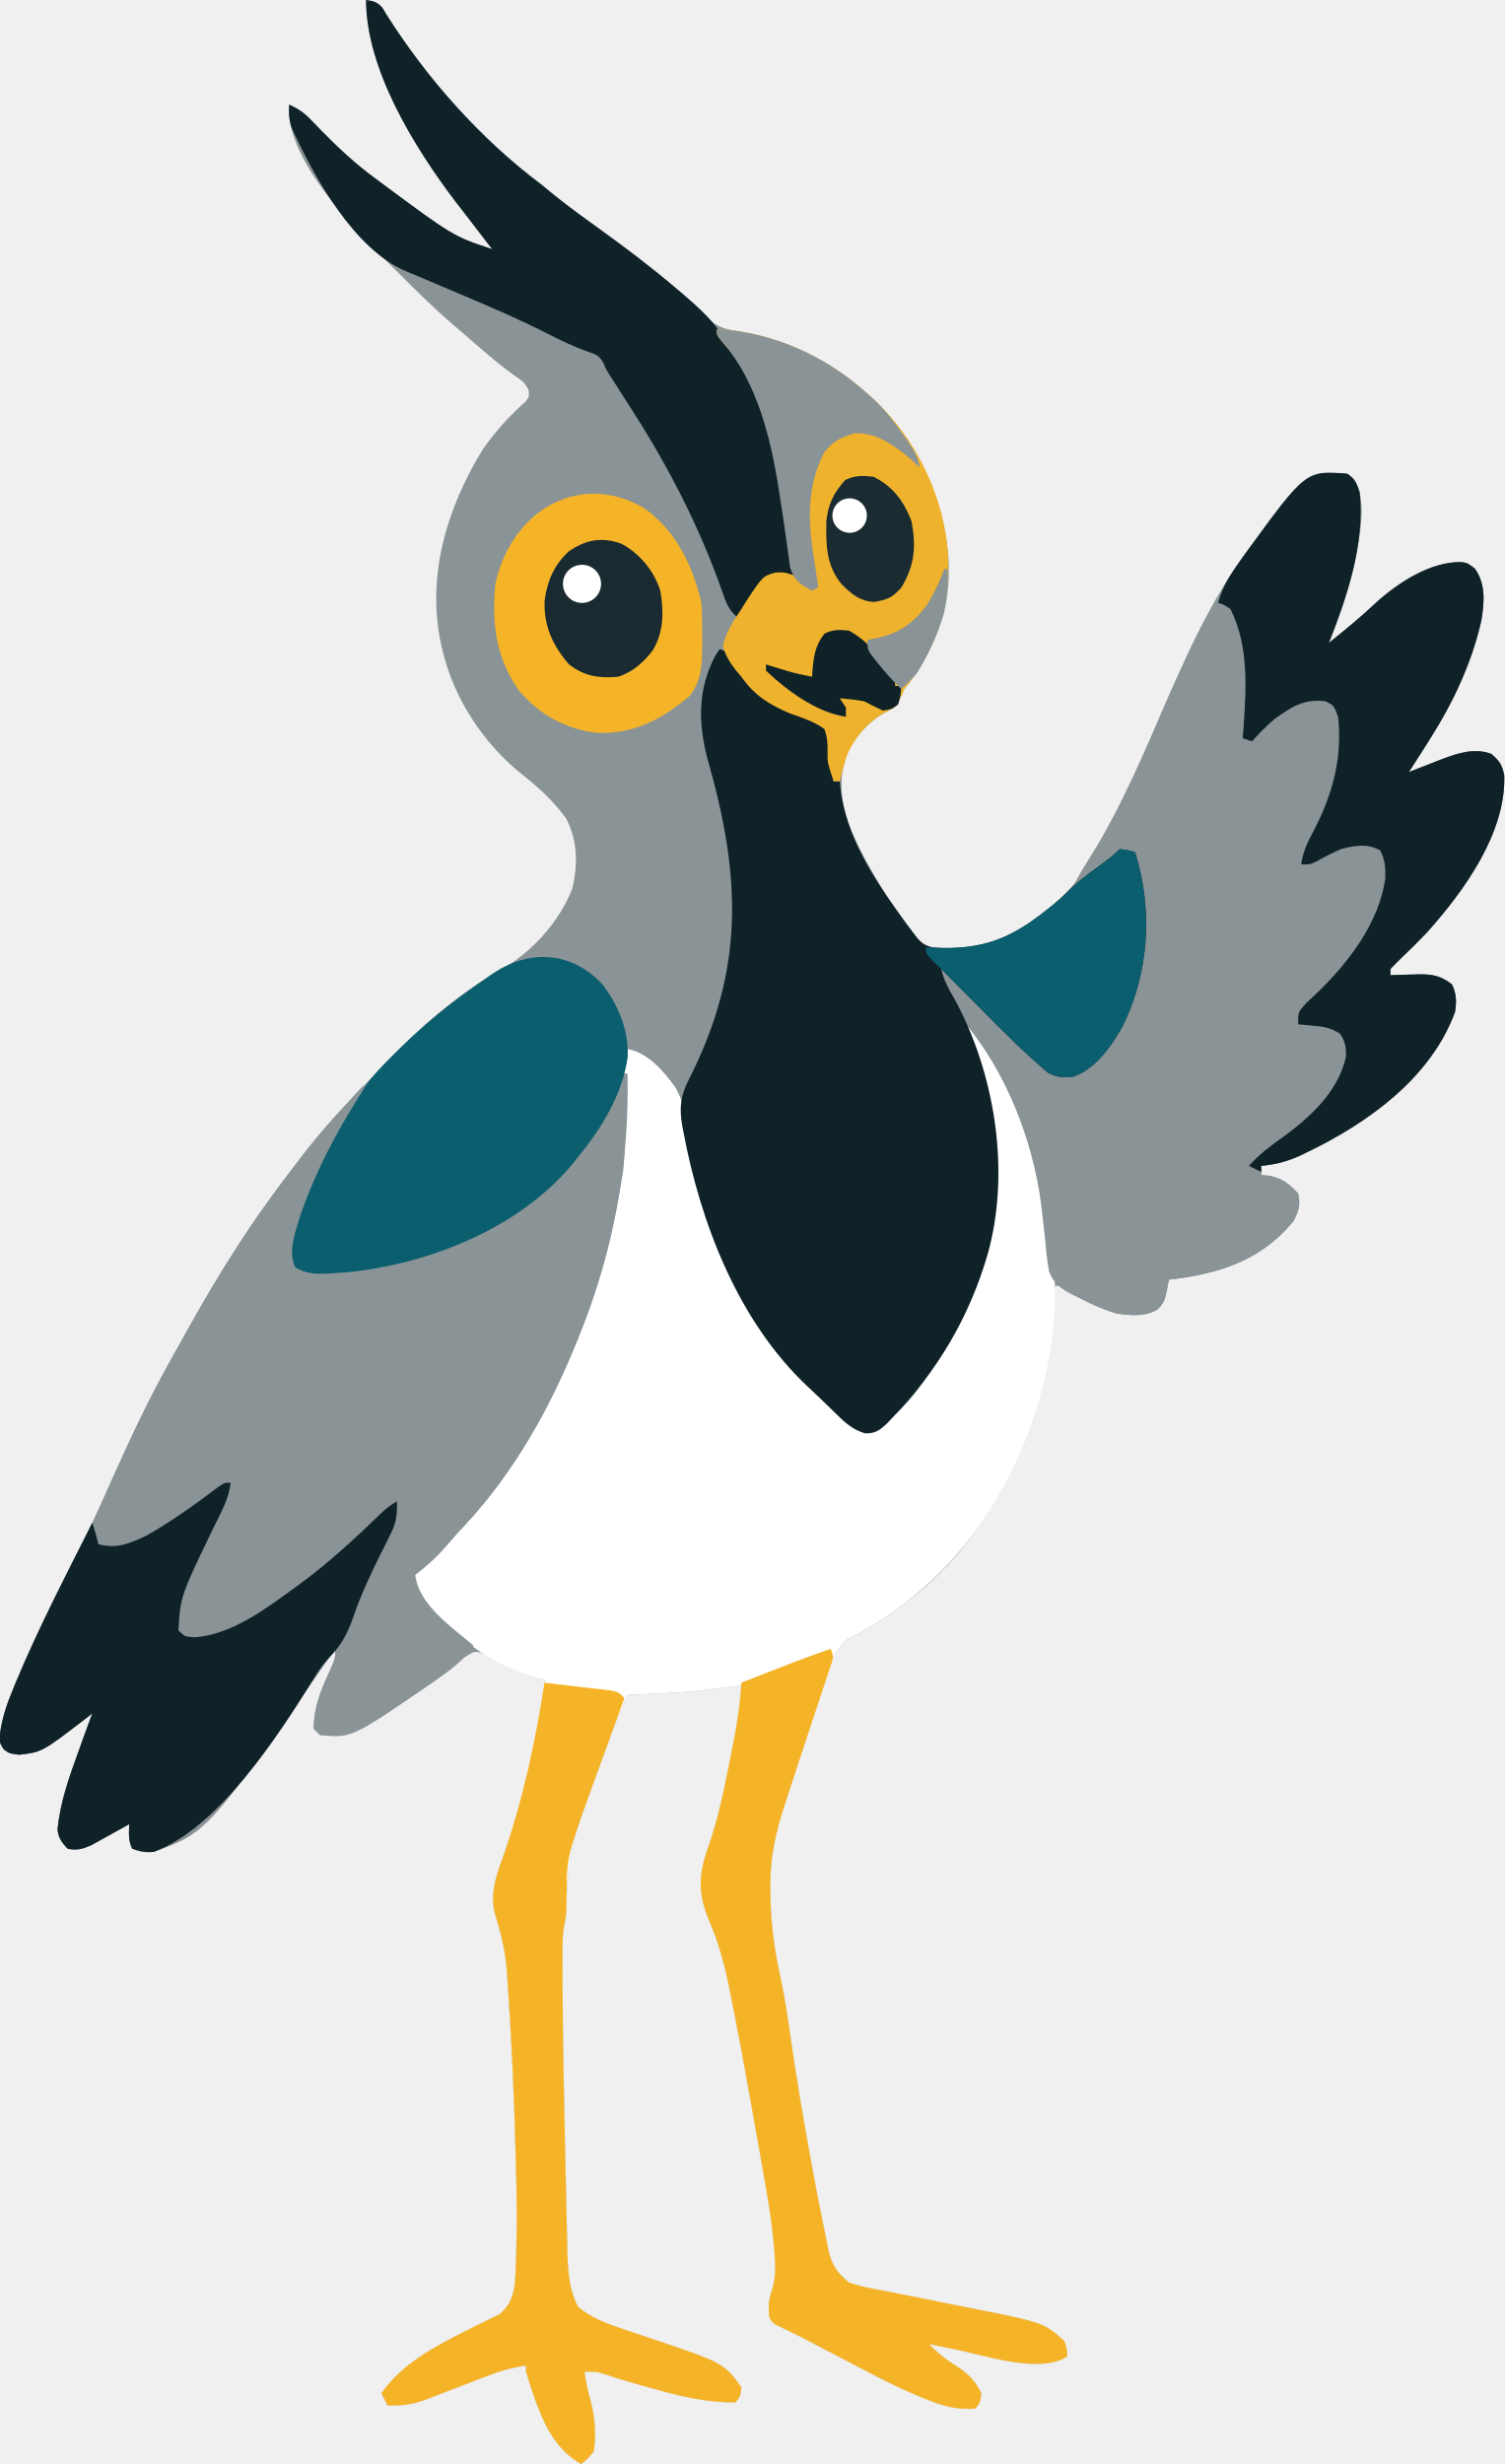
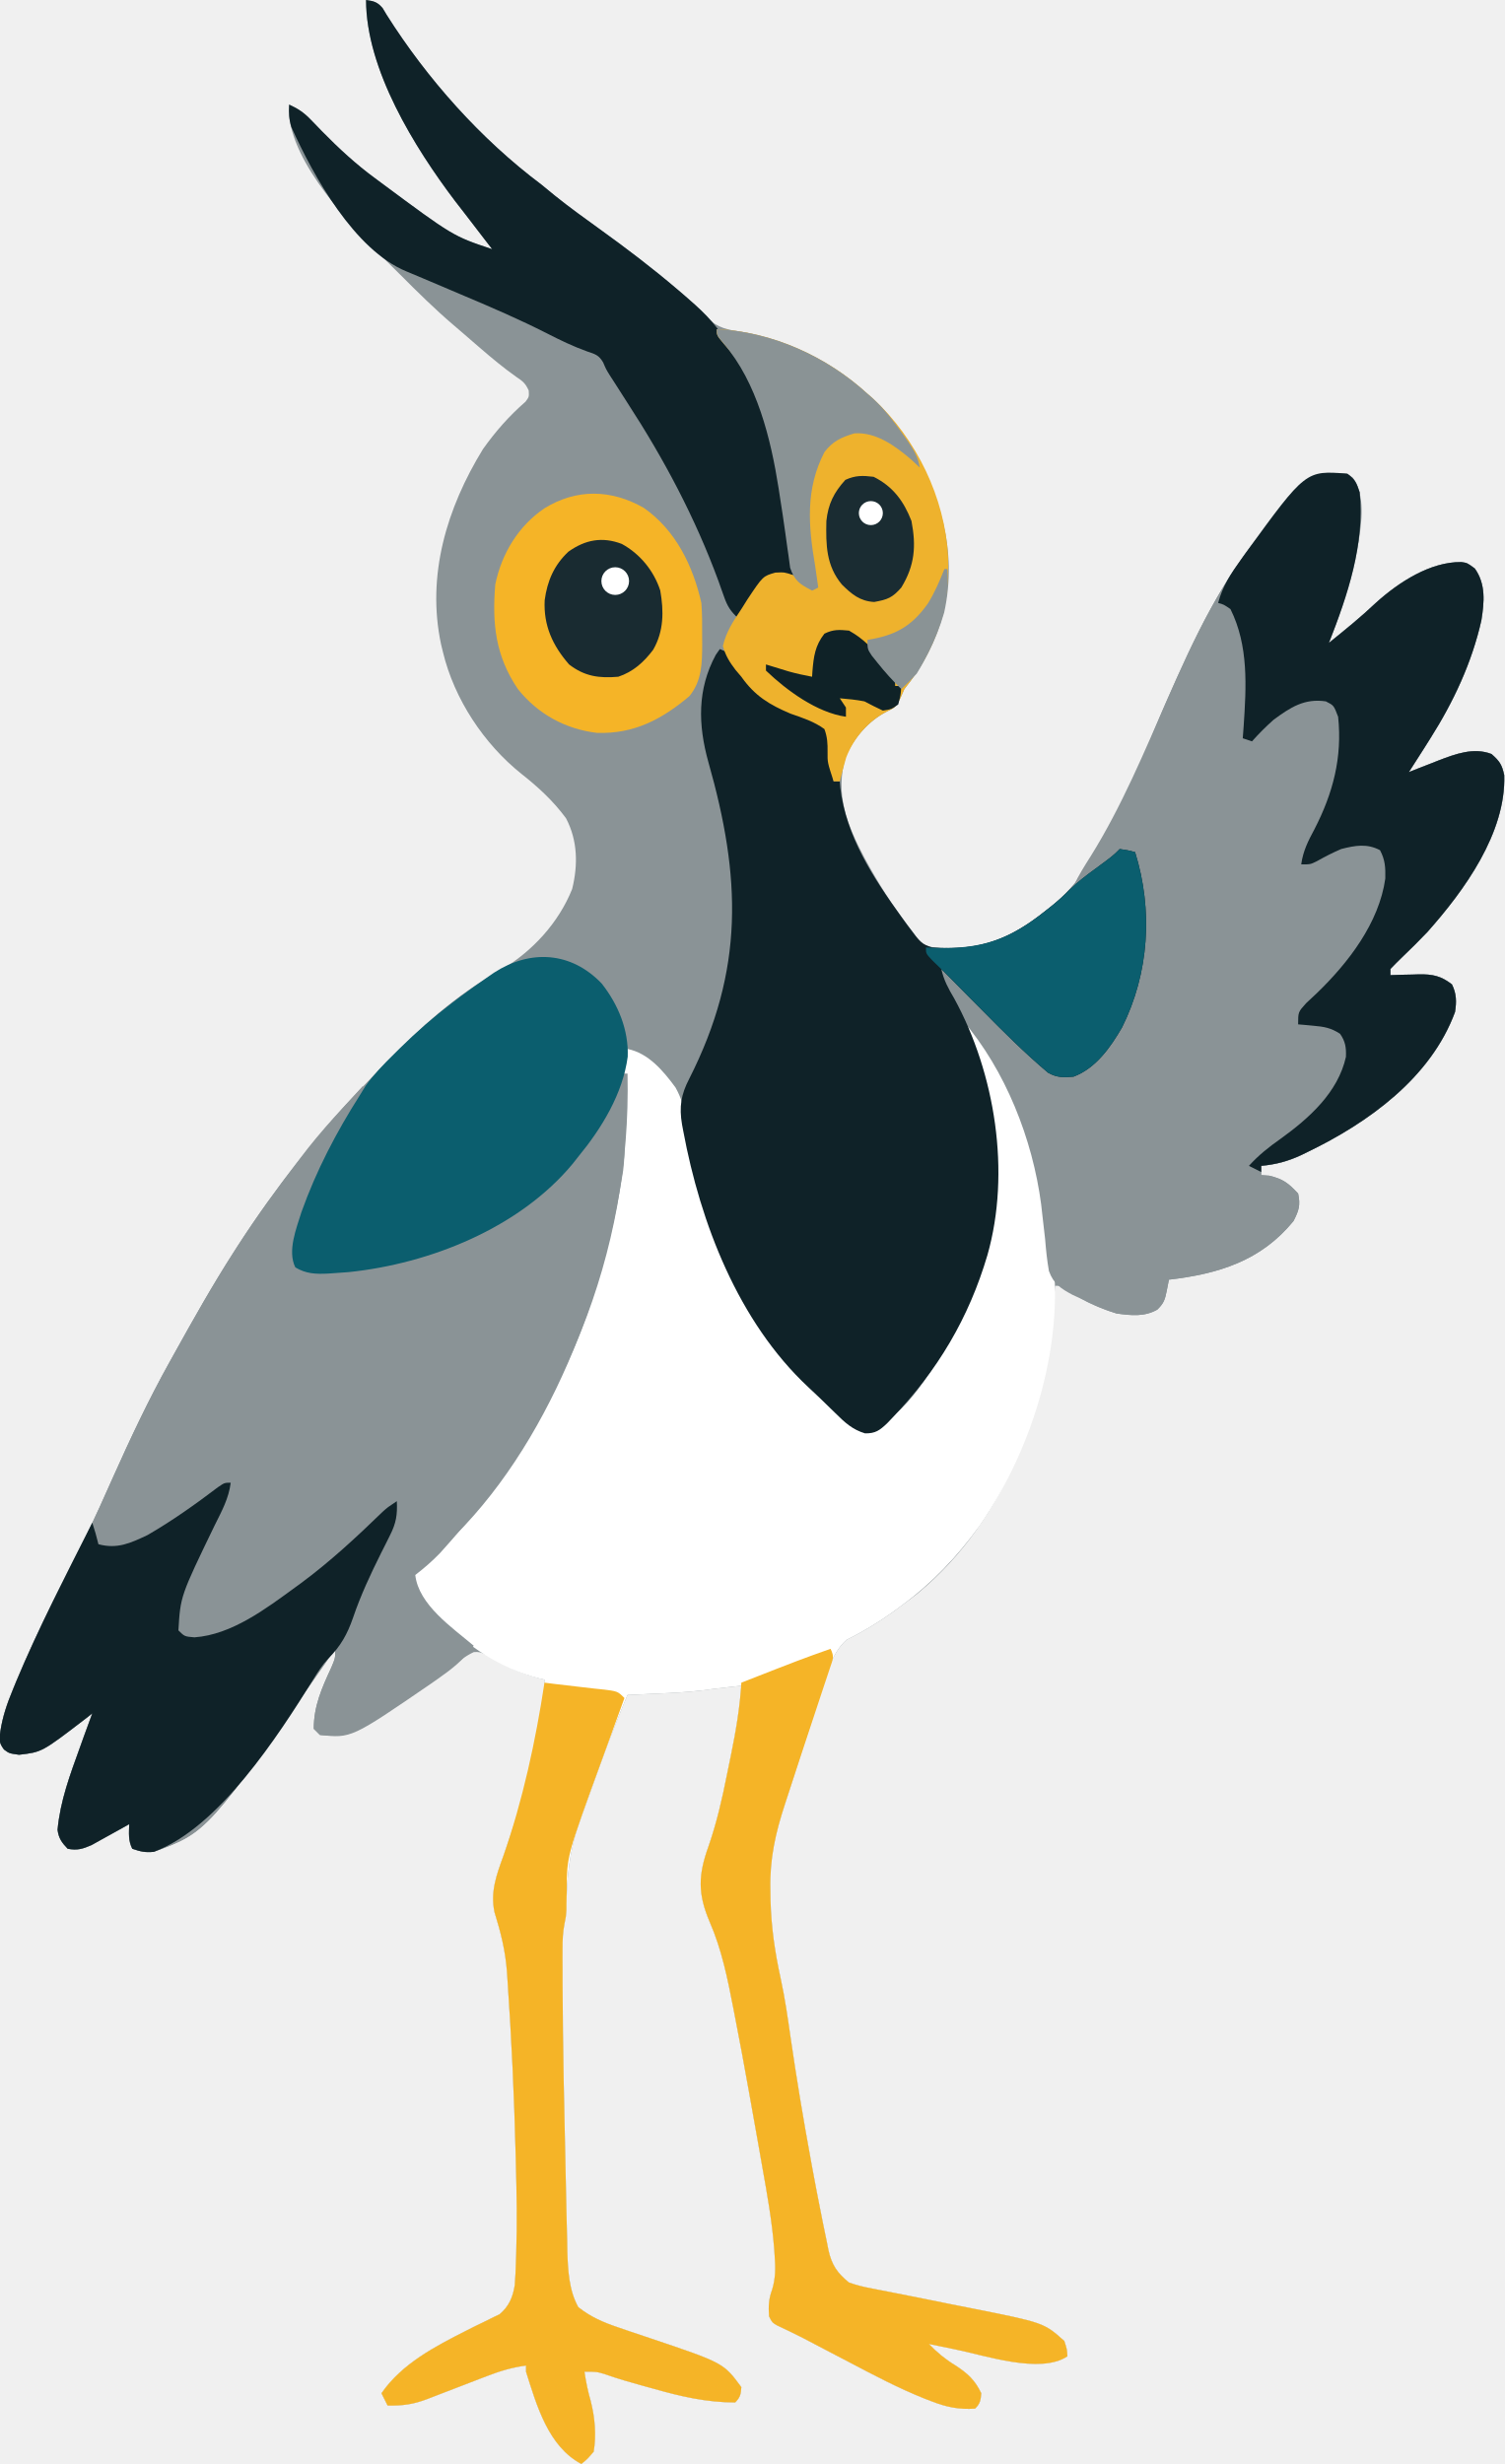
<svg xmlns="http://www.w3.org/2000/svg" viewBox="0 0 489 801" role="img">
  <path d="M0 0 C2.54 0.36 3.71 0.65 5.39 2.64 C5.6 3 5.6 3 6.69 4.81 C19.83 25.61 37.28 45.24 57 60 C58.5 61.23 60 62.46 61.5 63.69 C66.23 67.48 71.14 71.02 76.06 74.56 C84.71 80.78 93.08 87.16 101.19 94.06 C101.77 94.56 102.35 95.05 102.95 95.56 C105.8 98.01 108.41 100.45 110.9 103.25 C114.3 106.69 117.72 107.23 122.38 107.94 C144.44 112.08 163.16 124.5 176 143 C186.53 160.34 192.39 178.75 187.94 199.12 C185.33 208.2 180.95 216.7 175 224 C174.77 224.52 174.77 224.52 173.62 227.12 C172 230 172 230 169.31 231.31 C163.45 234.3 158.7 239.72 156 245.75 C152.27 258.1 156.35 268.09 162.05 278.92 C166.45 287.07 171.29 294.7 177 302 C177.34 302.45 177.34 302.45 179.04 304.74 C181.62 307.72 183.31 307.95 187.19 308.24 C201.25 308.51 210.04 304.82 221 296 C222.01 295.21 223.02 294.42 224.05 293.61 C241.97 277.74 250.5 250.13 259.85 228.76 C268.91 208.12 278.01 188.15 293 171 C293.72 170.14 294.43 169.28 295.17 168.39 C300.42 162.26 307.39 154.48 315.94 153.75 C319 154 319 154 320.81 155.31 C324.88 161.09 323.69 169.84 322.59 176.49 C320.34 187.63 317.18 198.43 313 209 C318.24 204.77 323.43 200.57 328.31 195.94 C335.68 189.28 345.93 182.6 356.06 182.71 C358 183 358 183 360.44 184.81 C364.06 189.88 363.52 195.77 362.57 201.66 C359.51 215.35 353.48 228.2 346 240 C345.34 241.05 344.68 242.1 344 243.18 C342.35 245.8 340.68 248.4 339 251 C340.06 250.58 341.12 250.16 342.22 249.72 C343.65 249.17 345.07 248.62 346.5 248.06 C347.2 247.78 347.89 247.51 348.61 247.22 C354.16 245.09 360.1 242.87 365.88 245.12 C368.51 247.45 369.26 248.54 370 252 C370.6 270.8 357.01 289.5 345 303 C342.31 305.83 339.54 308.58 336.71 311.27 C335.44 312.48 334.22 313.74 333 315 C333 315.66 333 316.32 333 317 C333.51 316.98 333.51 316.98 336.11 316.89 C337.47 316.87 338.83 316.84 340.19 316.81 C340.52 316.8 340.52 316.8 342.23 316.74 C346.7 316.67 349.46 317.24 353 320 C354.51 323.03 354.53 325.73 354 329 C346.12 350.42 325.77 364.98 306.06 374.5 C305.36 374.84 304.67 375.18 303.95 375.53 C299.59 377.54 295.78 378.55 291 379 C291 379.99 291 380.98 291 382 C291.43 382.03 291.43 382.03 293.62 382.19 C298.13 383.27 299.83 384.6 303 388 C303.81 391.79 303.26 393.5 301.5 396.94 C290.94 409.87 277.16 414.12 261 416 C260.88 416.63 260.88 416.63 260.25 419.81 C259.71 422.56 259.26 423.75 257.23 425.73 C253.02 428.13 248.69 427.64 244 427 C237.4 424.95 231.61 421.99 226 418 C225.34 418 224.68 418 224 418 C223.94 418.67 223.88 419.34 223.82 420.04 C220.37 457.52 209.16 493.08 179.31 518 C177.56 519.36 175.79 520.69 174 522 C173.16 522.62 172.31 523.25 171.45 523.89 C166.56 527.39 161.63 530.4 156.23 533.05 C150.87 537.74 149.06 546.41 146.94 553.03 C146.81 553.45 146.81 553.45 146.12 555.56 C145.55 557.32 144.98 559.08 144.42 560.83 C143.57 563.47 142.72 566.1 141.87 568.73 C140.48 573 139.12 577.27 137.77 581.56 C137.03 583.91 136.26 586.26 135.5 588.6 C132.74 597.21 131.21 605.16 131.44 614.25 C131.45 615.41 131.47 616.57 131.49 617.77 C131.71 626.51 132.93 634.71 134.8 643.23 C136.18 649.56 137.09 655.95 138.01 662.35 C139.93 675.62 142.14 688.82 144.56 702 C144.7 702.78 144.85 703.56 144.99 704.36 C145.95 709.59 146.95 714.79 148 720 C148.08 720.39 148.08 720.39 148.46 722.35 C148.92 724.68 149.41 726.99 149.9 729.31 C150.04 730.01 150.17 730.71 150.31 731.43 C151.4 736.3 153.15 738.87 157 742 C159.49 742.86 161.62 743.42 164.19 743.88 C164.56 743.95 164.56 743.95 166.44 744.33 C168.21 744.69 169.98 745.03 171.76 745.37 C177.88 746.56 184 747.8 190.11 749.04 C192.33 749.49 194.55 749.93 196.77 750.36 C220.34 755.06 220.34 755.06 227 761 C227.88 763.75 227.88 763.75 228 766 C219.15 771.9 201.08 765.65 191.44 763.73 C188.62 763.16 185.81 762.58 183 762 C185.69 764.76 188.21 766.88 191.5 768.88 C195.54 771.52 197.91 773.63 200 778 C199.81 780.3 199.63 781.37 198 783 C192.73 783.36 188.54 782.49 183.69 780.57 C183.34 780.44 183.34 780.44 181.61 779.77 C173.12 776.39 165.07 772.13 157 767.88 C155.45 767.07 153.91 766.26 152.36 765.46 C150.18 764.32 148.01 763.19 145.83 762.04 C145.18 761.7 144.54 761.36 143.87 761.01 C143.55 760.85 143.55 760.85 141.96 760.01 C139.19 758.59 136.38 757.25 133.57 755.93 C132 755 132 755 131 753 C130.78 749.72 130.86 747.37 132.02 744.27 C133.15 740.5 133.12 737.24 132.83 733.37 C132.8 733 132.8 733 132.68 731.14 C131.97 722.04 130.36 713.1 128.75 704.12 C128.43 702.31 128.11 700.5 127.8 698.68 C127.02 694.25 126.23 689.82 125.43 685.39 C125.04 683.21 124.65 681.03 124.26 678.85 C122.9 671.22 121.49 663.61 120 656 C119.8 654.97 119.6 653.94 119.4 652.89 C117.51 643.2 115.65 633.83 111.69 624.75 C107.8 615.6 107.96 609.55 111.31 600.24 C113.97 592.57 115.74 584.84 117.31 576.89 C117.75 574.67 118.21 572.45 118.67 570.23 C120.17 562.84 121.43 555.53 122 548 C121.39 548.07 120.77 548.13 120.14 548.2 C119.43 548.28 118.73 548.36 118 548.44 C115.11 548.75 112.23 549.11 109.34 549.5 C104.41 550.12 99.47 550.34 94.5 550.56 C94.04 550.58 94.04 550.58 91.72 550.69 C89.48 550.8 87.24 550.9 85 551 C80.22 562.2 76.06 573.58 72.04 585.07 C71.16 587.55 70.26 590.03 69.34 592.51 C65.98 601.99 65.2 610.93 65.13 620.94 C65 623 65 623 64.5 625.42 C63.97 628.15 63.87 630.63 63.87 633.41 C63.87 634.52 63.86 635.63 63.86 636.77 C63.87 638 63.87 639.23 63.88 640.5 C63.88 641.82 63.88 643.13 63.88 644.49 C63.96 666.03 64.46 687.57 64.94 709.11 C64.99 711.72 65.05 714.34 65.1 716.96 C65.17 720.87 65.27 724.78 65.38 728.69 C65.38 729.21 65.38 729.21 65.43 731.86 C65.63 737.97 65.96 744.57 69 750 C73.05 753.21 77.11 754.95 81.98 756.59 C83.32 757.05 84.67 757.51 86.01 757.97 C88.09 758.67 90.17 759.37 92.26 760.07 C116.2 768.13 116.2 768.13 122 776 C121.87 778.31 121.63 779.37 120 781 C110.83 781 102.32 779.07 93.56 776.56 C93 776.41 93 776.41 90.13 775.62 C86.01 774.47 81.92 773.33 77.89 771.89 C75 771 75 771 71 771 C71.5 774.31 72.12 777.41 73.06 780.62 C74.4 785.92 74.91 791.61 74 797 C71.98 799.36 71.98 799.36 70 801 C59.22 795.31 55.48 782.01 52 771 C52 770.34 52 769.68 52 769 C47.43 769.61 43.47 770.81 39.18 772.47 C38.55 772.71 37.92 772.95 37.27 773.2 C35.28 773.96 33.3 774.73 31.31 775.5 C29.32 776.27 27.32 777.04 25.32 777.8 C23.52 778.5 21.71 779.19 19.91 779.89 C15.32 781.64 11.92 782.09 7 782 C6.34 780.68 5.68 779.36 5 778 C11.7 768.32 22.43 762.79 32.71 757.57 C33.1 757.38 33.1 757.38 35.04 756.39 C36.52 755.65 38.01 754.92 39.5 754.22 C39.84 754.05 39.84 754.05 41.55 753.2 C42.15 752.92 42.74 752.64 43.35 752.35 C46.39 749.86 47.73 746.74 48.33 742.88 C48.54 740.4 48.64 737.93 48.71 735.44 C48.74 734.52 48.77 733.6 48.81 732.65 C49.13 722.74 48.96 712.85 48.69 702.94 C48.66 702 48.64 701.07 48.62 700.1 C48.15 681.38 47.29 662.68 46 644 C45.93 642.96 45.86 641.92 45.79 640.84 C45.27 634.02 43.76 628.12 41.74 621.58 C40.37 614.97 42.38 609.55 44.62 603.38 C50.64 586.09 58 564.5 58 546 C57.7 545.93 57.7 545.93 56.2 545.55 C50.01 543.88 44.91 541.46 39.45 538.11 C37 537 37 537 35.04 537.05 C32.08 538.43 29.7 540.44 27.19 542.5 C17.79 549.94 7.67 555.89 -3.12 561.06 C-3.74 561.36 -4.36 561.66 -4.99 561.97 C-8.44 563.56 -11.2 564.53 -15 564 C-15.66 563.34 -16.32 562.68 -17 562 C-17 554.55 -14.35 548.68 -11.28 542.04 C-10 539 -10 539 -10 536 C-10.39 536.56 -10.78 537.12 -11.18 537.7 C-51.58 595.59 -51.58 595.59 -69 602 C-71.83 602.26 -73.25 601.94 -76 601 C-77.35 598.29 -77.07 595.99 -77 593 C-77.58 593.33 -78.16 593.65 -78.76 593.99 C-81.17 595.34 -83.58 596.67 -86 598 C-87.07 598.6 -88.14 599.2 -89.25 599.81 C-92.17 601.08 -93.87 601.59 -97 601 C-98.92 598.97 -99.92 597.63 -100.29 594.84 C-99.43 585.43 -96.19 576.82 -93 568 C-92.58 566.81 -92.15 565.62 -91.71 564.4 C-90.82 561.93 -89.92 559.46 -89 557 C-89.77 557.6 -90.55 558.21 -91.34 558.83 C-105.36 569.58 -105.36 569.58 -112.81 570.44 C-116 570 -116 570 -117.71 568.73 C-119.36 566.52 -119.26 565.57 -118.89 562.86 C-118.16 558.03 -116.68 553.74 -114.81 549.25 C-114.47 548.41 -114.13 547.58 -113.78 546.72 C-107.05 530.59 -99.05 514.94 -91.11 499.39 C-87.88 492.94 -84.99 486.34 -82.05 479.76 C-76.46 467.26 -70.67 454.97 -64 443 C-63.49 442.07 -62.97 441.14 -62.44 440.19 C-56.21 428.98 -49.94 417.79 -43 407 C-42.63 406.43 -42.27 405.86 -41.89 405.27 C-35.38 395.17 -28.35 385.51 -21 376 C-20.27 375.06 -19.55 374.12 -18.8 373.14 C-11.76 364.27 -3.85 356.15 4 348 C4.6 347.38 5.2 346.75 5.82 346.11 C17.18 334.36 29.53 323.15 43.94 315.25 C54.07 309.29 62.62 299.95 67 289 C68.93 281.18 68.81 273.23 65 266 C60.86 260.37 55.97 255.87 50.5 251.56 C38.31 241.82 28.69 227.31 25 212 C24.8 211.18 24.6 210.35 24.39 209.5 C19.6 187.07 26.24 165.16 38 146 C42.07 140.26 46.54 135.19 51.85 130.57 C53 129 53 129 52.88 126.96 C51.83 124.62 50.94 123.91 48.81 122.5 C44.67 119.57 40.84 116.38 37 113.06 C36.43 112.57 35.86 112.08 35.28 111.58 C34.11 110.57 32.95 109.57 31.8 108.56 C30.61 107.53 29.41 106.5 28.21 105.48 C22.38 100.5 16.94 95.13 11.53 89.71 C9.94 88.13 8.35 86.55 6.76 84.98 C-4.62 73.67 -24.42 53.25 -25.11 36.2 C-25.08 35.48 -25.04 34.75 -25 34 C-22.1 35.31 -20.09 36.68 -17.9 38.98 C-17.33 39.56 -16.76 40.14 -16.18 40.75 C-15.58 41.37 -14.99 41.99 -14.38 42.62 C-8.88 48.22 -3.34 53.36 3 58 C3.59 58.44 4.18 58.88 4.79 59.33 C28.26 76.75 28.26 76.75 41 81 C40.37 80.19 39.74 79.38 39.09 78.54 C36.82 75.61 34.56 72.66 32.31 69.71 C31.2 68.26 30.07 66.8 28.94 65.36 C15.82 48.03 0 22.57 0 0 Z " fill="#8A9396" transform="translate(119,0)" />
  <path d="M0 0 C16.82 15.65 23.45 42.81 26.68 64.87 C27 66.97 27.36 69.06 27.73 71.16 C32.73 102.38 22.2 137.27 4.44 163.02 C-2.79 173 -11.04 181.7 -21 189 C-21.42 189.31 -21.42 189.31 -23.55 190.89 C-28.44 194.39 -33.37 197.4 -38.77 200.05 C-44.13 204.74 -45.94 213.41 -48.06 220.03 C-48.33 220.87 -48.6 221.7 -48.88 222.56 C-49.45 224.32 -50.02 226.08 -50.58 227.83 C-51.43 230.47 -52.28 233.1 -53.13 235.73 C-54.52 240 -55.88 244.27 -57.23 248.56 C-57.97 250.91 -58.74 253.26 -59.5 255.6 C-62.26 264.21 -63.79 272.16 -63.56 281.25 C-63.55 282.41 -63.53 283.57 -63.51 284.77 C-63.29 293.51 -62.07 301.71 -60.2 310.23 C-58.82 316.56 -57.91 322.95 -56.99 329.35 C-55.07 342.62 -52.86 355.82 -50.44 369 C-50.37 369.39 -50.37 369.39 -50.01 371.36 C-49.05 376.59 -48.05 381.79 -47 387 C-46.85 387.78 -46.7 388.55 -46.54 389.35 C-46.08 391.68 -45.59 393.99 -45.1 396.31 C-44.96 397.01 -44.83 397.71 -44.69 398.43 C-43.6 403.3 -41.85 405.87 -38 409 C-35.51 409.86 -33.38 410.42 -30.81 410.88 C-30.07 411.03 -29.32 411.18 -28.56 411.33 C-26.79 411.69 -25.02 412.03 -23.24 412.37 C-17.12 413.56 -11 414.8 -4.89 416.04 C-2.67 416.49 -0.45 416.93 1.77 417.36 C25.34 422.06 25.34 422.06 32 428 C32.88 430.75 32.88 430.75 33 433 C24.15 438.9 6.08 432.65 -3.56 430.73 C-6.38 430.16 -9.19 429.58 -12 429 C-9.31 431.76 -6.79 433.88 -3.5 435.88 C0.54 438.52 2.91 440.63 5 445 C4.81 447.3 4.63 448.37 3 450 C-2.27 450.36 -6.46 449.49 -11.31 447.57 C-12 447.31 -12.68 447.04 -13.39 446.77 C-21.88 443.39 -29.93 439.13 -38 434.88 C-39.55 434.07 -41.09 433.26 -42.64 432.46 C-44.82 431.32 -46.99 430.19 -49.17 429.04 C-49.49 428.87 -49.49 428.87 -51.13 428.01 C-51.76 427.68 -52.39 427.35 -53.04 427.01 C-55.81 425.59 -58.62 424.25 -61.43 422.93 C-63 422 -63 422 -64 420 C-64.22 416.72 -64.14 414.37 -62.98 411.27 C-61.85 407.5 -61.88 404.24 -62.17 400.37 C-62.22 399.63 -62.27 398.9 -62.32 398.14 C-63.03 389.04 -64.64 380.1 -66.25 371.12 C-66.57 369.31 -66.89 367.5 -67.2 365.68 C-67.98 361.25 -68.77 356.82 -69.57 352.39 C-69.96 350.21 -70.35 348.03 -70.74 345.85 C-72.1 338.22 -73.51 330.61 -75 323 C-75.2 321.97 -75.4 320.94 -75.6 319.89 C-77.49 310.2 -79.35 300.83 -83.31 291.75 C-87.2 282.6 -87.04 276.55 -83.69 267.24 C-81.03 259.57 -79.26 251.84 -77.69 243.89 C-77.25 241.67 -76.79 239.45 -76.33 237.23 C-74.83 229.84 -73.57 222.53 -73 215 C-73.31 215.03 -73.31 215.03 -74.86 215.2 C-75.21 215.24 -75.21 215.24 -77 215.44 C-79.89 215.75 -82.77 216.11 -85.66 216.5 C-90.59 217.12 -95.53 217.34 -100.5 217.56 C-101.42 217.61 -102.34 217.65 -103.28 217.69 C-105.52 217.8 -107.76 217.9 -110 218 C-114.78 229.2 -118.94 240.58 -122.96 252.07 C-123.84 254.55 -124.74 257.03 -125.66 259.51 C-129.02 268.99 -129.8 277.93 -129.87 287.94 C-130 290 -130 290 -130.5 292.42 C-131.03 295.15 -131.13 297.63 -131.13 300.41 C-131.13 301.52 -131.14 302.63 -131.14 303.77 C-131.14 304.38 -131.14 304.38 -131.12 307.5 C-131.12 308.82 -131.12 310.13 -131.12 311.49 C-131.04 333.03 -130.54 354.57 -130.06 376.11 C-130.01 378.72 -129.95 381.34 -129.9 383.96 C-129.83 387.87 -129.73 391.78 -129.62 395.69 C-129.61 396.73 -129.59 397.78 -129.57 398.86 C-129.37 404.97 -129.04 411.57 -126 417 C-121.95 420.21 -117.89 421.95 -113.02 423.59 C-111.68 424.05 -110.33 424.51 -108.99 424.97 C-106.91 425.67 -104.83 426.37 -102.74 427.07 C-78.8 435.13 -78.8 435.13 -73 443 C-73.13 445.31 -73.37 446.37 -75 448 C-84.17 448 -92.68 446.07 -101.44 443.56 C-102.57 443.25 -103.7 442.94 -104.87 442.62 C-108.99 441.47 -113.08 440.33 -117.11 438.89 C-120 438 -120 438 -124 438 C-123.5 441.31 -122.88 444.41 -121.94 447.62 C-120.6 452.92 -120.09 458.61 -121 464 C-123.02 466.36 -123.02 466.36 -125 468 C-135.78 462.31 -139.52 449.01 -143 438 C-143 437.34 -143 436.68 -143 436 C-147.57 436.61 -151.53 437.81 -155.82 439.47 C-156.45 439.71 -157.08 439.95 -157.73 440.2 C-159.72 440.96 -161.7 441.73 -163.69 442.5 C-165.68 443.27 -167.68 444.04 -169.68 444.8 C-171.48 445.5 -173.29 446.19 -175.09 446.89 C-179.68 448.64 -183.08 449.09 -188 449 C-188.66 447.68 -189.32 446.36 -190 445 C-183.3 435.32 -172.57 429.79 -162.29 424.57 C-161.52 424.18 -160.75 423.79 -159.96 423.39 C-158.48 422.65 -156.99 421.92 -155.5 421.22 C-154.82 420.88 -154.15 420.55 -153.45 420.2 C-152.85 419.92 -152.26 419.64 -151.65 419.35 C-148.61 416.86 -147.27 413.74 -146.67 409.88 C-146.46 407.4 -146.36 404.93 -146.29 402.44 C-146.28 401.98 -146.28 401.98 -146.19 399.65 C-145.87 389.74 -146.04 379.85 -146.31 369.94 C-146.32 369.47 -146.32 369.47 -146.38 367.1 C-146.85 348.38 -147.71 329.68 -149 311 C-149.07 309.96 -149.14 308.92 -149.21 307.84 C-149.73 301.02 -151.24 295.12 -153.26 288.58 C-154.63 281.97 -152.62 276.55 -150.38 270.38 C-144.36 253.09 -137 231.5 -137 213 C-137.56 212.88 -138.12 212.75 -138.7 212.62 C-151.36 209.37 -161.91 202.24 -171 193 C-171.39 192.6 -171.39 192.6 -173.36 190.61 C-179.99 183.52 -179.99 183.52 -180 179 C-178.16 176.82 -178.16 176.82 -175.5 174.69 C-140.18 145.91 -119.22 94.73 -112 51 C-111.81 49.87 -111.62 48.74 -111.43 47.57 C-110.62 40.84 -110.93 34.01 -111 27.25 C-111.03 24.46 -111.05 21.68 -111.06 18.89 C-111.07 17.66 -111.09 16.44 -111.1 15.17 C-111.02 12.56 -110.78 10.48 -110 8 C-103.2 9.35 -98.39 15.11 -94.42 20.5 C-90.68 27.09 -90.2 35.01 -89.09 42.38 C-84.03 75.72 -63.5 109.52 -37.06 130.31 C-34 132 -34 132 -31.54 131.77 C-19.4 128.07 -9.84 110.51 -4.08 100.04 C9.58 74.28 13.17 45.71 4.72 17.67 C4.07 15.57 3.41 13.48 2.71 11.4 C1.45 7.61 0.55 3.96 0 0 Z " fill="#FFFFFF" transform="translate(314,333)" />
  <path d="M0 0 C2.56 1.85 2.98 2.94 4 6 C5.75 22.71 0.07 39.63 -6 55 C-0.76 50.77 4.43 46.57 9.31 41.94 C16.68 35.28 26.93 28.6 37.06 28.71 C39 29 39 29 41.44 30.81 C45.06 35.88 44.52 41.77 43.57 47.66 C40.51 61.35 34.48 74.2 27 86 C26.34 87.05 25.68 88.1 25 89.18 C23.35 91.8 21.68 94.4 20 97 C21.06 96.58 22.12 96.16 23.22 95.72 C24.65 95.17 26.07 94.62 27.5 94.06 C28.2 93.78 28.89 93.51 29.61 93.22 C35.16 91.09 41.1 88.87 46.88 91.12 C49.51 93.45 50.26 94.54 51 98 C51.6 116.8 38.01 135.5 26 149 C23.31 151.83 20.54 154.58 17.71 157.27 C16.44 158.48 15.22 159.74 14 161 C14 161.66 14 162.32 14 163 C15.02 162.97 16.05 162.93 17.11 162.89 C18.47 162.87 19.83 162.84 21.19 162.81 C21.86 162.79 22.53 162.76 23.23 162.74 C27.7 162.67 30.46 163.24 34 166 C35.51 169.03 35.53 171.73 35 175 C27.12 196.42 6.77 210.98 -12.94 220.5 C-13.64 220.84 -14.33 221.18 -15.05 221.53 C-19.41 223.54 -23.22 224.55 -28 225 C-28 225.99 -28 226.98 -28 228 C-27.13 228.06 -26.27 228.12 -25.38 228.19 C-20.87 229.27 -19.17 230.6 -16 234 C-15.19 237.79 -15.74 239.5 -17.5 242.94 C-28.06 255.87 -41.84 260.12 -58 262 C-58.12 262.63 -58.12 262.63 -58.75 265.81 C-59.29 268.56 -59.74 269.75 -61.77 271.73 C-65.98 274.13 -70.31 273.63 -75 273 C-79.24 271.74 -83.11 270.1 -87 268 C-87.76 267.65 -88.51 267.3 -89.29 266.95 C-93.12 264.9 -95.5 263.37 -97.01 259.2 C-97.62 255.73 -97.97 252.32 -98.25 248.81 C-98.53 246.28 -98.82 243.75 -99.12 241.23 C-99.26 239.99 -99.4 238.76 -99.54 237.49 C-102.32 216.31 -111.13 193.94 -125.04 177.7 C-128.95 172.32 -131.4 166.09 -134 160 C-129.7 161.65 -126.87 164.91 -123.73 168.14 C-123.13 168.75 -122.53 169.36 -121.91 169.98 C-119.36 172.57 -116.82 175.17 -114.27 177.77 C-112.41 179.67 -110.54 181.56 -108.67 183.46 C-108.1 184.04 -107.54 184.62 -106.96 185.22 C-97.8 194.49 -97.8 194.49 -91.94 195.56 C-84.85 194.2 -80.02 188.68 -76 183 C-66 165.33 -64 144.62 -69.34 125.11 C-69.56 124.41 -69.78 123.72 -70 123 C-74.72 123.48 -77.09 125.43 -80.62 128.5 C-85.71 132.9 -85.71 132.9 -89 134 C-87.38 130.57 -85.41 127.45 -83.38 124.25 C-73.34 108.13 -65.99 90.38 -58.38 73.03 C-49.56 52.97 -40.57 33.67 -26 17 C-25.64 16.57 -25.64 16.57 -23.83 14.39 C-17.63 7.16 -10.18 -0.83 0 0 Z " fill="#8A9396" transform="translate(438,154)" />
  <path d="M0 0 C0.66 0 1.32 0 2 0 C3.3 59.23 -19.27 112.15 -58.91 155.83 C-61.46 158.48 -64.09 160.76 -67 163 C-65.9 172.71 -55.04 180.04 -48 186 C-51.26 190.57 -55.02 193.51 -59.56 196.69 C-60.3 197.2 -61.03 197.72 -61.79 198.25 C-87.8 216.1 -87.8 216.1 -98 215 C-98.66 214.34 -99.32 213.68 -100 213 C-100 205.55 -97.35 199.68 -94.28 193.04 C-93 190 -93 190 -93 187 C-93.39 187.56 -93.78 188.12 -94.18 188.7 C-134.58 246.59 -134.58 246.59 -152 253 C-154.83 253.26 -156.25 252.94 -159 252 C-160.35 249.29 -160.07 246.99 -160 244 C-160.58 244.33 -161.16 244.65 -161.76 244.99 C-164.17 246.34 -166.58 247.67 -169 249 C-170.07 249.6 -171.15 250.2 -172.25 250.81 C-175.17 252.08 -176.87 252.59 -180 252 C-181.92 249.97 -182.92 248.63 -183.29 245.84 C-182.43 236.43 -179.19 227.82 -176 219 C-175.58 217.81 -175.15 216.62 -174.71 215.4 C-173.82 212.93 -172.92 210.46 -172 208 C-172.77 208.6 -173.55 209.21 -174.34 209.83 C-188.36 220.58 -188.36 220.58 -195.81 221.44 C-199 221 -199 221 -200.71 219.73 C-202.36 217.52 -202.26 216.57 -201.89 213.86 C-201.16 209.03 -199.68 204.74 -197.81 200.25 C-197.47 199.41 -197.13 198.58 -196.78 197.72 C-190.05 181.59 -182.05 165.94 -174.11 150.39 C-170.88 143.94 -167.99 137.34 -165.05 130.76 C-159.46 118.26 -153.67 105.97 -147 94 C-146.49 93.07 -145.97 92.14 -145.44 91.19 C-139.21 79.98 -132.94 68.79 -126 58 C-125.63 57.43 -125.27 56.86 -124.89 56.27 C-112.83 37.58 -99.17 20.25 -84 4 C-84 7.4 -84.65 8.43 -86.38 11.29 C-86.88 12.14 -87.39 12.99 -87.91 13.87 C-88.46 14.78 -89 15.69 -89.56 16.62 C-107.98 48.2 -107.98 48.2 -105.56 61.39 C-105.47 61.65 -105.47 61.65 -105 63 C-86.63 69.08 -60.21 58.05 -44 50 C-22.62 38.99 -8.63 22.3 0 0 Z " fill="#8A9396" transform="translate(202,349)" />
  <path d="M0 0 C4.02 1.49 5.33 3.74 7.44 7.38 C11.79 14.87 16.85 17.62 24.69 20.62 C26.21 21.22 27.74 21.81 29.26 22.41 C29.93 22.67 30.6 22.93 31.29 23.19 C33 24 33 24 35 26 C35.47 28.89 35.84 31.72 36.12 34.62 C36.21 35.43 36.3 36.23 36.39 37.05 C36.6 39.04 36.8 41.02 37 43 C37.66 43 38.32 43 39 43 C39.05 43.67 39.1 44.34 39.16 45.03 C41.02 60.82 49.86 74.36 59 87 C59.69 87.96 60.38 88.91 61.09 89.9 C65.53 95.84 65.53 95.84 69 97 C84.29 98.14 94.06 94.55 106 85 C106.62 84.51 107.24 84.02 107.88 83.51 C109.96 81.82 111.92 80.08 113.78 78.15 C116.39 75.62 119.19 73.53 122.12 71.38 C127.81 67.19 127.81 67.19 130 65 C132.62 65.38 132.62 65.38 135 66 C140.87 84.84 139.59 105.35 130.75 123 C127.05 129.41 122.21 136.32 115 139 C111.7 139.28 109.65 139.36 106.72 137.74 C99.02 131.25 91.95 124.17 84.88 117 C83.62 115.74 82.37 114.47 81.11 113.21 C78.07 110.14 75.03 107.07 72 104 C72.82 107.66 74.27 110.32 76.19 113.56 C89.54 137.91 94.64 170.14 87 197 C80.97 217.45 70.81 234.56 56 250 C55.47 250.56 54.93 251.12 54.38 251.7 C51.97 253.98 50.59 255.01 47.22 254.96 C43.08 253.73 40.62 251.4 37.62 248.44 C37.34 248.16 37.34 248.16 35.9 246.77 C34.76 245.68 33.63 244.58 32.51 243.47 C31.28 242.28 30.03 241.11 28.77 239.95 C6.02 218.72 -6.31 186.61 -11.88 156.69 C-12.01 155.99 -12.14 155.29 -12.28 154.57 C-13.26 148.8 -12.61 144.81 -9.93 139.66 C8.06 104.17 6.91 74.12 -3.73 36.7 C-7.08 24.64 -7.38 13.1 -1.31 1.88 C-1.1 1.57 -1.1 1.57 0 0 Z " fill="#0F2228" transform="translate(234,211)" />
  <path d="M0 0 C2.56 1.85 2.98 2.94 4 6 C5.75 22.71 0.07 39.63 -6 55 C-0.76 50.77 4.43 46.57 9.31 41.94 C16.68 35.28 26.93 28.6 37.06 28.71 C39 29 39 29 41.44 30.81 C45.06 35.88 44.52 41.77 43.57 47.66 C40.51 61.35 34.48 74.2 27 86 C26.34 87.05 25.68 88.1 25 89.18 C23.35 91.8 21.68 94.4 20 97 C20.53 96.79 20.53 96.79 23.22 95.72 C24.65 95.17 26.07 94.62 27.5 94.06 C28.2 93.78 28.89 93.51 29.61 93.22 C35.16 91.09 41.1 88.87 46.88 91.12 C49.51 93.45 50.26 94.54 51 98 C51.6 116.8 38.01 135.5 26 149 C23.31 151.83 20.54 154.58 17.71 157.27 C16.44 158.48 15.22 159.74 14 161 C14 161.66 14 162.32 14 163 C15.02 162.97 16.05 162.93 17.11 162.89 C18.47 162.87 19.83 162.84 21.19 162.81 C21.86 162.79 22.53 162.76 23.23 162.74 C27.7 162.67 30.46 163.24 34 166 C35.51 169.03 35.53 171.73 35 175 C27.12 196.42 6.77 210.98 -12.94 220.5 C-13.64 220.84 -14.33 221.18 -15.05 221.53 C-19.41 223.54 -23.22 224.55 -28 225 C-28 225.66 -28 226.32 -28 227 C-29.32 226.34 -30.64 225.68 -32 225 C-28.86 221.53 -25.52 218.88 -21.69 216.19 C-12.5 209.57 -3.02 201.15 -0.46 189.56 C-0.34 186.57 -0.63 184.52 -2.38 182.06 C-5.36 180.11 -7.6 179.75 -11.12 179.44 C-12.04 179.35 -12.95 179.27 -13.88 179.18 C-14.58 179.12 -15.28 179.06 -16 179 C-16 175 -16 175 -13.4 172.12 C-12.25 171.03 -11.1 169.95 -9.94 168.88 C0.25 159.06 10.32 146.05 12.34 131.59 C12.4 127.99 12.32 125.6 10.62 122.38 C6.35 120.14 2.58 120.84 -2 122 C-4.73 123.18 -7.29 124.48 -9.87 125.94 C-12 127 -12 127 -15 127 C-14.39 122.64 -12.77 119.42 -10.69 115.56 C-4.65 103.84 -1.6 92.2 -3 79 C-4.41 75.3 -4.41 75.3 -7 74 C-13.98 72.98 -18.47 75.93 -24 80 C-26.48 82.21 -28.79 84.52 -31 87 C-31.99 86.67 -32.98 86.34 -34 86 C-33.9 84.72 -33.81 83.44 -33.71 82.12 C-32.85 69.22 -32.05 55.91 -38 44 C-40.19 42.5 -40.19 42.5 -42 42 C-40.54 36.48 -37.85 32.45 -34.56 27.88 C-34.03 27.13 -33.5 26.39 -32.95 25.62 C-13.51 -1.1 -13.51 -1.1 0 0 Z " fill="#0F2228" transform="translate(438,154)" />
  <path d="M0 0 C2.54 0.36 3.71 0.65 5.39 2.64 C5.82 3.36 6.25 4.08 6.69 4.81 C19.83 25.61 37.28 45.24 57 60 C58.5 61.23 60 62.46 61.5 63.69 C66.23 67.48 71.14 71.02 76.06 74.56 C84.71 80.78 93.08 87.16 101.19 94.06 C101.77 94.56 102.35 95.05 102.95 95.56 C108.38 100.23 113.56 104.68 116.94 111.1 C118.14 113.24 119.52 115.19 120.94 117.19 C133.01 135.37 139.95 165.36 139 187 C138.47 186.95 138.47 186.95 135.81 186.69 C132 187 132 187 129.44 188.94 C126.36 192.8 123.64 196.83 121 201 C118.57 198.83 117.44 197.06 116.38 193.99 C116.09 193.18 115.8 192.37 115.5 191.54 C115.19 190.66 114.88 189.78 114.56 188.88 C106.97 168.28 96.94 149.37 85 131 C83.6 128.82 82.21 126.63 80.81 124.44 C80.3 123.65 79.79 122.87 79.27 122.06 C78 120 78 120 77.08 117.83 C75.66 115.42 74.52 115.13 71.88 114.25 C67.32 112.61 63.06 110.56 58.76 108.35 C49.99 103.89 41 100.01 31.94 96.19 C30.38 95.53 28.83 94.87 27.28 94.21 C24.44 93 21.6 91.79 18.75 90.59 C18.13 90.33 17.51 90.06 16.86 89.79 C15.6 89.25 14.33 88.72 13.05 88.2 C-3.79 81.24 -17.06 57.35 -24.29 41.3 C-25.07 38.76 -25.14 36.64 -25 34 C-22.1 35.31 -20.09 36.68 -17.9 38.98 C-17.33 39.56 -16.76 40.14 -16.18 40.75 C-15.58 41.37 -14.99 41.99 -14.38 42.62 C-8.88 48.22 -3.34 53.36 3 58 C3.59 58.44 4.18 58.88 4.79 59.33 C28.26 76.75 28.26 76.75 41 81 C40.37 80.19 39.74 79.38 39.09 78.54 C36.82 75.61 34.56 72.66 32.31 69.71 C31.2 68.26 30.07 66.8 28.94 65.36 C15.82 48.03 0 22.57 0 0 Z " fill="#0F2228" transform="translate(119,0)" />
  <path d="M0 0 C-0.62 5.1 -2.94 9.27 -5.19 13.81 C-16.34 36.87 -16.34 36.87 -17 48 C-15 50 -15 50 -11.78 50.27 C0.35 49.4 11.46 40.95 21 34 C21.58 33.58 22.16 33.15 22.77 32.71 C32.31 25.67 40.9 17.68 49.41 9.43 C51 8 51 8 54 6 C54.22 10.37 53.78 13.17 51.8 17.05 C51.34 17.99 50.87 18.93 50.39 19.89 C49.89 20.88 49.39 21.86 48.88 22.88 C45.43 29.8 42.24 36.62 39.75 43.94 C37.9 49.26 35.76 53.11 31.77 57.11 C29.76 59.26 28.34 61.49 26.81 64 C15.49 82.26 -3.94 112.26 -25 120 C-27.83 120.26 -29.25 119.94 -32 119 C-33.35 116.29 -33.07 113.99 -33 111 C-33.58 111.33 -34.16 111.65 -34.76 111.99 C-37.17 113.34 -39.58 114.67 -42 116 C-43.07 116.6 -44.14 117.2 -45.25 117.81 C-48.17 119.08 -49.87 119.59 -53 119 C-54.92 116.97 -55.92 115.63 -56.29 112.84 C-55.43 103.43 -52.19 94.82 -49 86 C-48.58 84.81 -48.15 83.62 -47.71 82.4 C-46.82 79.93 -45.92 77.46 -45 75 C-45.77 75.6 -46.55 76.21 -47.34 76.83 C-61.36 87.58 -61.36 87.58 -68.81 88.44 C-72 88 -72 88 -73.71 86.73 C-75.36 84.52 -75.26 83.57 -74.89 80.86 C-74.16 76.03 -72.68 71.74 -70.81 67.25 C-70.47 66.42 -70.13 65.58 -69.78 64.72 C-62.42 47.09 -53.56 30.07 -45 13 C-44.22 15.33 -43.58 17.61 -43 20 C-36.85 21.64 -32.6 19.65 -27 17 C-18.99 12.36 -11.48 7.03 -4.11 1.43 C-2 0 -2 0 0 0 Z " fill="#0F2228" transform="translate(75,482)" />
  <path d="M0 0 C5.36 6.85 8.73 14.99 8.44 23.75 C6.84 35.8 -0.05 47.06 -7.62 56.25 C-8.23 57.02 -8.83 57.78 -9.45 58.57 C-26.74 79.42 -55.83 91.07 -82.3 93.79 C-83.82 93.91 -85.35 94.02 -86.88 94.12 C-87.58 94.17 -88.28 94.22 -89.01 94.27 C-92.99 94.46 -96.17 94.34 -99.62 92.25 C-102.26 86.93 -99.28 79.59 -97.62 74.25 C-92.81 60.78 -86.29 48.3 -78.62 36.25 C-78.32 35.75 -78.32 35.75 -76.77 33.23 C-74.03 29.43 -70.9 26.22 -67.56 22.94 C-66.9 22.28 -66.23 21.62 -65.54 20.94 C-60.17 15.67 -54.63 10.81 -48.62 6.25 C-47.71 5.55 -46.8 4.86 -45.86 4.14 C-43.15 2.12 -40.4 0.17 -37.62 -1.75 C-37.2 -2.05 -37.2 -2.05 -35.03 -3.55 C-23.26 -11.19 -9.95 -10.43 0 0 Z " fill="#0B5E6E" transform="translate(195.625,319.75)" />
  <path d="M0 0 C18.03 0.81 35.74 8.88 49 21 C49.61 21.53 50.22 22.06 50.84 22.6 C64.96 35.63 74.19 54.87 75.21 73.87 C75.76 90.06 71.29 104.37 61 117 C60.55 118.03 60.09 119.06 59.62 120.12 C58 123 58 123 55.31 124.31 C49.23 127.41 44.51 132.92 42.06 139.31 C41.33 141.87 40.63 144.42 40 147 C39.34 147 38.68 147 38 147 C35.99 140.83 35.99 140.83 36.03 137.48 C36.06 134.69 35.97 132.63 35 130 C31.64 127.55 27.91 126.36 24 125 C17.05 122.06 12.36 119.19 8 113 C7.37 112.26 6.74 111.51 6.09 110.75 C4.12 108.15 2.87 106.15 2 103 C3.07 98.4 5.38 94.89 8 91 C8.66 89.95 9.31 88.91 9.99 87.83 C15.02 80.28 15.02 80.28 19.06 79.14 C22 79 22 79 25 80 C15.53 20.16 15.53 20.16 2.25 4.68 C0 2 0 2 0 0 Z " fill="#EEB22D" transform="translate(233,107)" />
  <path d="M0 0 C0.57 0.07 0.57 0.07 3.48 0.44 C6.39 0.81 9.3 1.15 12.21 1.46 C13.6 1.62 14.99 1.78 16.38 1.94 C17.09 2.01 17.8 2.09 18.53 2.16 C23.77 2.77 23.77 2.77 26 5 C25.63 6.01 25.26 7.01 24.89 8.05 C23.49 11.87 22.11 15.68 20.72 19.5 C20.13 21.14 19.53 22.78 18.93 24.41 C7.27 56.35 7.27 56.35 7.25 67.19 C7.22 68.76 7.18 70.34 7.14 71.92 C7.14 72.59 7.13 73.25 7.13 73.94 C7 76 7 76 6.5 78.42 C5.97 81.15 5.87 83.63 5.87 86.41 C5.87 87.52 5.86 88.63 5.86 89.77 C5.86 90.38 5.86 90.38 5.88 93.5 C5.88 94.82 5.88 96.13 5.88 97.49 C5.96 119.03 6.46 140.57 6.94 162.11 C6.99 164.72 7.05 167.34 7.1 169.96 C7.17 173.87 7.27 177.78 7.38 181.69 C7.39 182.73 7.41 183.78 7.43 184.86 C7.63 190.97 7.96 197.57 11 203 C15.05 206.21 19.11 207.95 23.98 209.59 C25.32 210.05 26.67 210.51 28.01 210.97 C30.09 211.67 32.17 212.37 34.26 213.07 C58.2 221.13 58.2 221.13 64 229 C63.87 231.31 63.63 232.37 62 234 C52.83 234 44.32 232.07 35.56 229.56 C35 229.41 35 229.41 32.13 228.62 C28.01 227.47 23.92 226.33 19.89 224.89 C17 224 17 224 13 224 C13.5 227.31 14.12 230.41 15.06 233.62 C16.4 238.92 16.91 244.61 16 250 C13.98 252.36 13.98 252.36 12 254 C1.22 248.31 -2.52 235.01 -6 224 C-6 223.34 -6 222.68 -6 222 C-10.57 222.61 -14.53 223.81 -18.82 225.47 C-19.45 225.71 -20.08 225.95 -20.73 226.2 C-22.72 226.96 -24.7 227.73 -26.69 228.5 C-28.68 229.27 -30.68 230.04 -32.68 230.8 C-34.48 231.5 -36.29 232.19 -38.09 232.89 C-42.68 234.64 -46.08 235.09 -51 235 C-51.66 233.68 -52.32 232.36 -53 231 C-46.3 221.32 -35.57 215.79 -25.29 210.57 C-24.52 210.18 -23.75 209.79 -22.96 209.39 C-21.48 208.65 -19.99 207.92 -18.5 207.22 C-17.82 206.88 -17.15 206.55 -16.45 206.2 C-15.85 205.92 -15.26 205.64 -14.65 205.35 C-11.61 202.86 -10.27 199.74 -9.67 195.88 C-9.46 193.4 -9.36 190.93 -9.29 188.44 C-9.28 187.98 -9.28 187.98 -9.19 185.65 C-8.87 175.74 -9.04 165.85 -9.31 155.94 C-9.32 155.47 -9.32 155.47 -9.38 153.1 C-9.85 134.38 -10.71 115.68 -12 97 C-12.07 95.96 -12.14 94.92 -12.21 93.84 C-12.73 87.02 -14.24 81.12 -16.26 74.58 C-17.63 67.97 -15.62 62.55 -13.38 56.38 C-7.05 38.19 -2.89 19.03 0 0 Z " fill="#F5B427" transform="translate(177,547)" />
  <path d="M0 0 C1.32 2.64 0.73 3.42 -0.18 6.18 C-0.47 7.05 -0.75 7.91 -1.05 8.8 C-1.2 9.28 -1.2 9.28 -2.01 11.66 C-2.33 12.64 -2.65 13.62 -2.99 14.62 C-4.02 17.77 -5.07 20.92 -6.12 24.06 C-8.47 31.12 -10.81 38.18 -13.11 45.26 C-13.68 47 -14.25 48.75 -14.82 50.49 C-17.88 59.8 -19.81 68.36 -19.56 78.25 C-19.55 79.41 -19.53 80.57 -19.51 81.77 C-19.29 90.51 -18.07 98.71 -16.2 107.23 C-14.82 113.56 -13.91 119.95 -12.99 126.35 C-11.07 139.62 -8.86 152.82 -6.44 166 C-6.3 166.78 -6.15 167.56 -6.01 168.36 C-5.05 173.59 -4.05 178.79 -3 184 C-2.85 184.78 -2.7 185.55 -2.54 186.35 C-2.08 188.68 -1.59 190.99 -1.1 193.31 C-0.96 194.01 -0.83 194.71 -0.69 195.43 C0.4 200.3 2.15 202.87 6 206 C8.49 206.86 10.62 207.42 13.19 207.88 C13.93 208.03 14.68 208.18 15.44 208.33 C17.21 208.69 18.98 209.03 20.76 209.37 C26.88 210.56 33 211.8 39.11 213.04 C41.33 213.49 43.55 213.93 45.77 214.36 C69.34 219.06 69.34 219.06 76 225 C76.88 227.75 76.88 227.75 77 230 C68.15 235.9 50.08 229.65 40.44 227.73 C37.62 227.16 34.81 226.58 32 226 C34.69 228.76 37.21 230.88 40.5 232.88 C44.54 235.52 46.91 237.63 49 242 C48.81 244.3 48.63 245.37 47 247 C41.73 247.36 37.54 246.49 32.69 244.57 C32 244.31 31.32 244.04 30.61 243.77 C22.12 240.39 14.07 236.13 6 231.88 C4.45 231.07 2.91 230.26 1.36 229.46 C-0.82 228.32 -2.99 227.19 -5.17 226.04 C-5.82 225.7 -6.46 225.36 -7.13 225.01 C-7.45 224.85 -7.45 224.85 -9.04 224.01 C-11.81 222.59 -14.62 221.25 -17.43 219.93 C-19 219 -19 219 -20 217 C-20.22 213.72 -20.14 211.37 -18.98 208.27 C-17.85 204.5 -17.88 201.24 -18.17 197.37 C-18.2 197 -18.2 197 -18.32 195.14 C-19.03 186.04 -20.64 177.1 -22.25 168.12 C-22.57 166.31 -22.89 164.5 -23.2 162.68 C-23.98 158.25 -24.77 153.82 -25.57 149.39 C-25.96 147.21 -26.35 145.03 -26.74 142.85 C-28.1 135.22 -29.51 127.61 -31 120 C-31.2 118.97 -31.4 117.94 -31.6 116.89 C-33.49 107.2 -35.35 97.83 -39.31 88.75 C-43.2 79.6 -43.04 73.54 -39.69 64.23 C-37.04 56.59 -35.26 48.88 -33.69 40.95 C-33.25 38.74 -32.79 36.53 -32.33 34.32 C-30.75 26.58 -29.45 18.91 -29 11 C-9.66 3.43 -9.66 3.43 0 0 Z " fill="#F5B427" transform="translate(270,536)" />
  <path d="M0 0 C10.34 7.25 15.94 18.75 18.69 30.88 C18.96 34.39 18.97 37.87 18.94 41.38 C18.94 41.84 18.94 41.84 18.96 44.14 C18.94 50.33 18.9 56.18 14.8 61.18 C5.88 68.72 -3.2 73.53 -15.22 73.13 C-25.53 71.92 -34.48 66.99 -40.96 58.88 C-48.26 48.08 -49.36 37.63 -48.31 24.88 C-46.25 14.87 -40.8 5.85 -32.29 0.1 C-21.9 -6.29 -10.65 -6.09 0 0 Z " fill="#F5B427" transform="translate(209.3125,165.1172)" />
  <path d="M0 0 C2.62 0.38 2.62 0.38 5 1 C10.87 19.84 9.59 40.35 0.75 58 C-2.95 64.41 -7.79 71.32 -15 74 C-18.31 74.29 -20.35 74.36 -23.29 72.73 C-30.88 66.33 -37.85 59.38 -44.81 52.31 C-46.02 51.09 -47.24 49.87 -48.45 48.65 C-51.16 45.91 -53.87 43.18 -56.57 40.43 C-57.99 39.01 -59.43 37.63 -60.88 36.24 C-63 34 -63 34 -63 32 C-61.9 32.05 -60.8 32.09 -59.67 32.14 C-44.82 32.58 -35.74 29.4 -24 20 C-23.38 19.51 -22.76 19.02 -22.12 18.51 C-20.04 16.82 -18.08 15.08 -16.22 13.15 C-13.61 10.62 -10.81 8.53 -7.88 6.38 C-2.19 2.19 -2.19 2.19 0 0 Z " fill="#0B5E6E" transform="translate(364,276)" />
  <path d="M0 0 C18.03 0.81 35.74 8.88 49 21 C49.61 21.53 50.22 22.06 50.84 22.6 C54.75 26.21 57.83 30.35 60.88 34.69 C61.07 34.97 61.07 34.97 62.07 36.38 C63.98 39.19 65.49 41.61 66 45 C65.05 44.11 64.1 43.23 63.12 42.31 C57.97 37.94 51.81 33.4 44.75 33.88 C40.51 35.15 37.64 36.46 35 40 C28.76 52.03 29.78 64.07 32 77 C32.34 79.33 32.67 81.67 33 84 C32.67 84.16 32.67 84.16 31 85 C27.08 82.93 25.29 81.87 23.86 77.57 C23.65 76.21 23.47 74.84 23.31 73.47 C23.2 72.74 23.1 72 22.98 71.24 C22.75 69.67 22.54 68.09 22.33 66.51 C21.78 62.4 21.13 58.3 20.49 54.21 C20.43 53.8 20.43 53.8 20.12 51.77 C17.58 35.67 13.14 17.37 2.25 4.68 C0 2 0 2 0 0 Z " fill="#8A9395" transform="translate(233,107)" />
  <path d="M0 0 C5.93 3.24 10.39 8.69 12.5 15.13 C13.68 21.87 13.68 28.37 10.21 34.39 C7.17 38.44 3.68 41.58 -1.14 43.18 C-7.38 43.71 -12.08 43.09 -17.14 39.18 C-22.49 33.05 -25.48 26.53 -25.07 18.31 C-24.24 12.06 -22 6.86 -17.34 2.51 C-11.87 -1.38 -6.34 -2.42 0 0 Z " fill="#192B31" transform="translate(202.1367,176.8164)" />
  <path d="M0 0 C6.32 3.16 9.8 7.92 12.31 14.38 C13.86 22.53 13.4 28.79 9 36 C6.09 39.32 4.55 39.9 0.19 40.69 C-4.42 40.43 -7.1 38.2 -10.3 35.04 C-15.45 28.87 -15.53 22.19 -15.36 14.36 C-14.76 8.78 -12.91 5.1 -9.19 1 C-5.91 -0.5 -3.57 -0.43 0 0 Z " fill="#1A2C32" transform="translate(284,155)" />
  <path d="M0 0 C4.76 2.69 7.67 5.73 10.88 10.12 C11.27 10.65 11.27 10.65 13.24 13.32 C15 16 15 16 15 18 C15.66 18 16.32 18 17 18 C16.81 20.88 16.81 20.88 16 24 C13.81 25.56 13.81 25.56 11 26 C8.97 25.05 6.98 24.05 5 23 C2.32 22.47 -0.27 22.23 -3 22 C-2.34 22.99 -1.68 23.98 -1 25 C-1 25.99 -1 26.98 -1 28 C-10.42 26.66 -20.22 19.49 -27 13 C-27 12.34 -27 11.68 -27 11 C-26.34 11.2 -25.67 11.41 -24.99 11.62 C-24.11 11.89 -23.22 12.16 -22.31 12.44 C-21.44 12.7 -20.57 12.97 -19.68 13.25 C-17.13 13.96 -14.6 14.52 -12 15 C-11.96 14.41 -11.93 13.82 -11.89 13.21 C-11.49 8.43 -11.04 4.9 -8 1 C-5.13 -0.43 -3.19 -0.31 0 0 Z " fill="#0F2227" transform="translate(276,205)" />
  <path d="M0 0 C0.33 0 0.66 0 1 0 C1.71 12.35 -2.63 23.59 -9 34 C-10.61 35.72 -12.26 37.4 -14 39 C-16.79 36.29 -19.33 33.49 -21.75 30.44 C-22.36 29.67 -22.98 28.91 -23.61 28.12 C-25 26 -25 26 -25 23 C-24.42 22.9 -23.84 22.8 -23.24 22.7 C-15.07 21.14 -10.23 18.01 -5.39 11.24 C-3.17 7.67 -1.54 3.9 0 0 Z " fill="#8A9395" transform="translate(307,185)" />
-   <circle cx="189.2" cy="189.8" r="6.2" fill="#FFFFFF" />
-   <circle cx="276.2" cy="167.6" r="5.6" fill="#FFFFFF" />
+   <circle cx="283.1" cy="166.8" r="3.9" fill="#FFFFFF" />
+   <circle cx="200.0" cy="188.9" r="4.5" fill="#FFFFFF" />
</svg>
